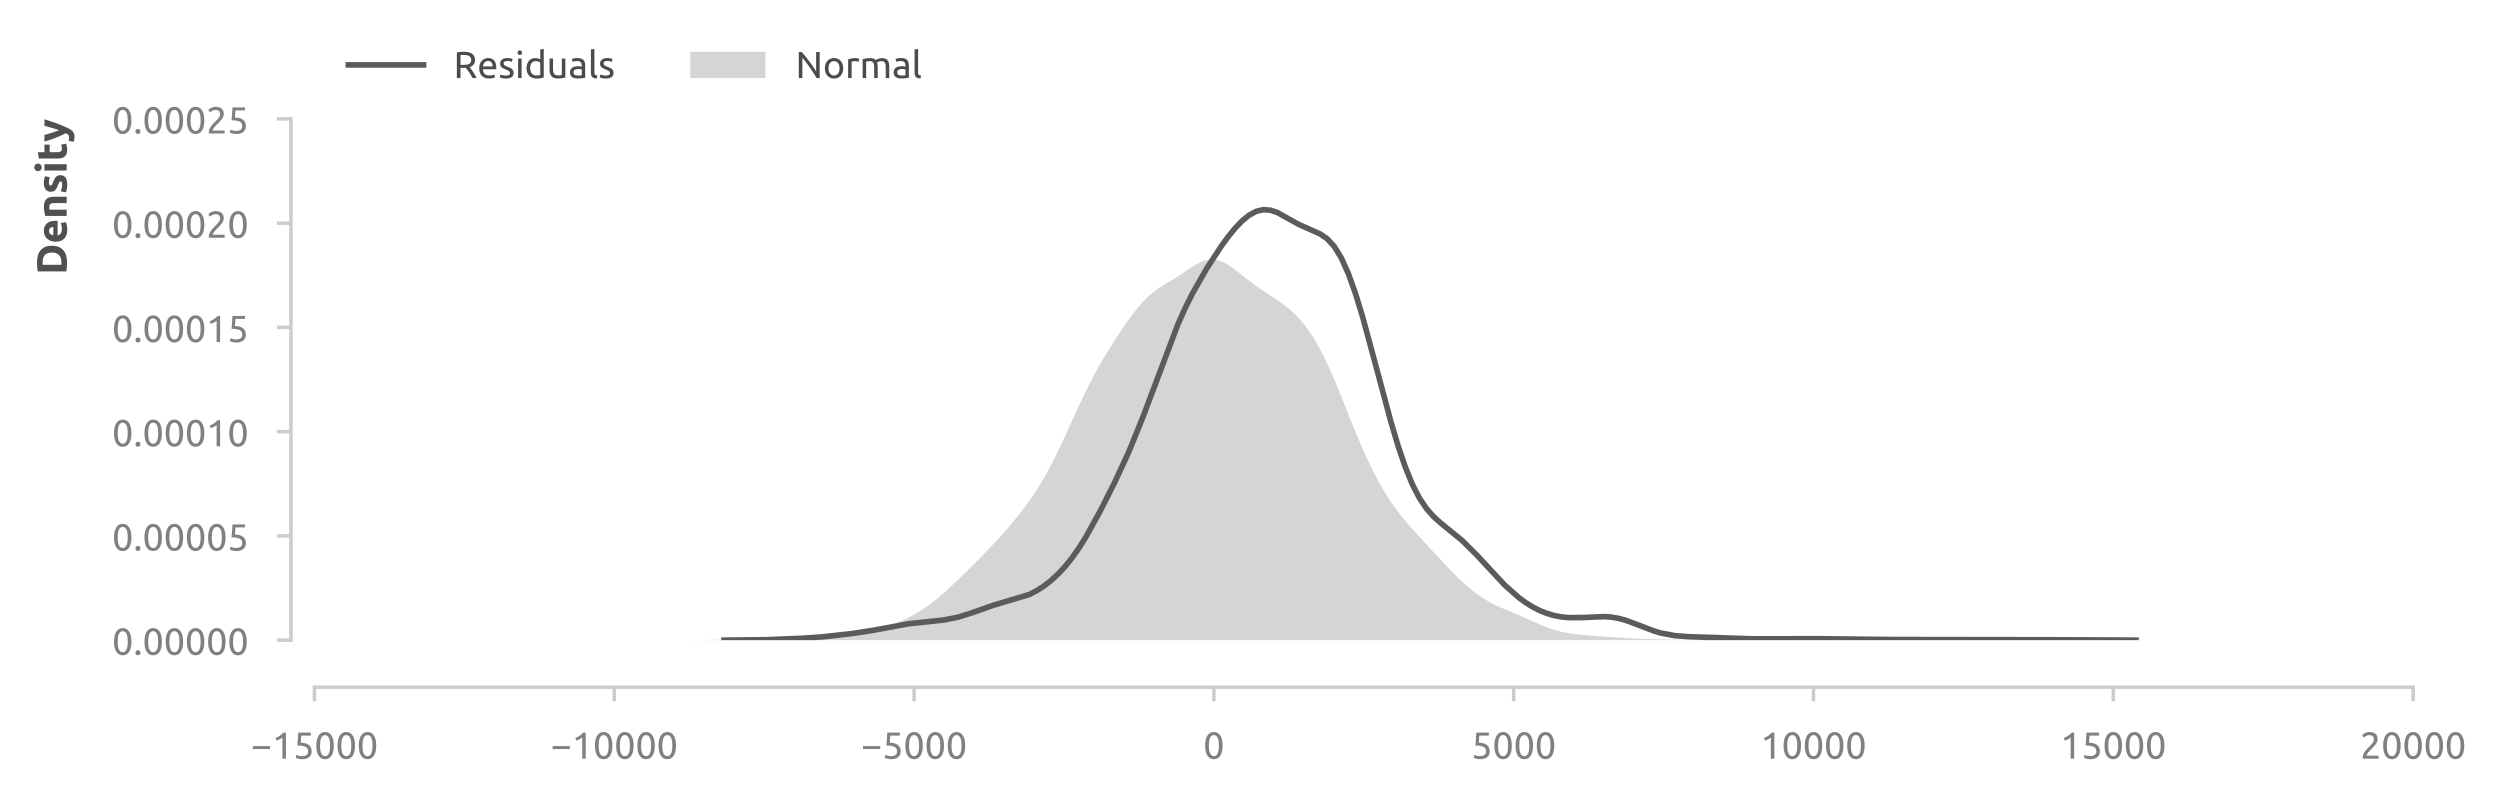
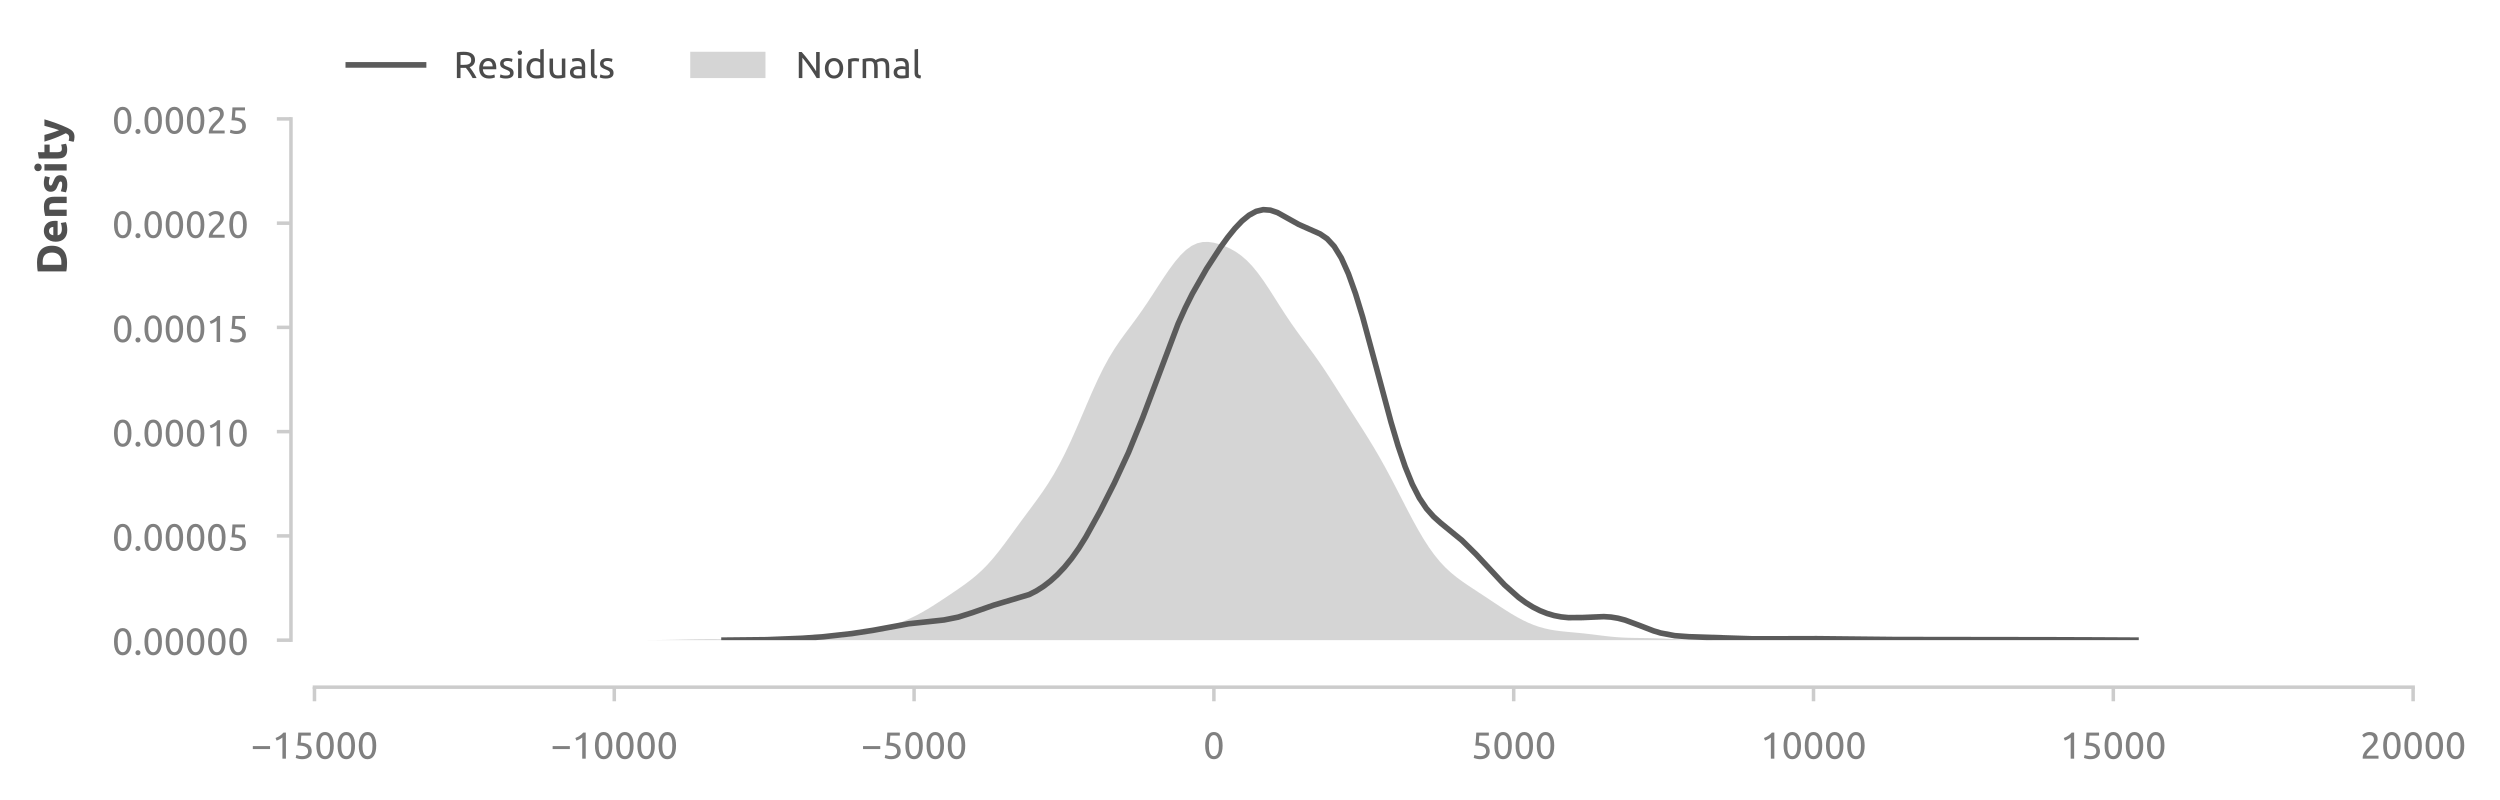
<svg xmlns="http://www.w3.org/2000/svg" xmlns:xlink="http://www.w3.org/1999/xlink" width="531.772pt" height="170.055pt" viewBox="0 0 531.772 170.055" version="1.1">
  <defs>
    <style type="text/css">*{stroke-linejoin: round; stroke-linecap: butt}</style>
  </defs>
  <g id="figure_1">
    <g id="patch_1">
      <path d="M 0 170.055  L 531.772 170.055  L 531.772 0  L 0 0  L 0 170.055  z " style="fill: none" />
    </g>
    <g id="axes_1">
      <g id="patch_2">
        <path d="M 66.891 136.167  L 513.291 136.167  L 513.291 25.288  L 66.891 25.288  L 66.891 136.167  z " style="fill: none" />
      </g>
      <g id="matplotlib.axis_1">
        <g id="xtick_1">
          <g id="line2d_1">
            <defs>
-               <path id="m353b6d937d" d="M 0 0  L 0 3  " style="stroke: #cccccc; stroke-width: 0.75" />
-             </defs>
-             <g>
-               <use xlink:href="#m353b6d937d" x="66.891" y="146.167" style="fill: #cccccc; stroke: #cccccc; stroke-width: 0.75" />
+               <path id="m9b1cfe8881" d="M 0 0  L 0 3  " style="stroke: #cccccc; stroke-width: 0.75" />
+             </defs>
+             <g>
+               <use xlink:href="#m9b1cfe8881" x="66.891" y="146.167" style="fill: #cccccc; stroke: #cccccc; stroke-width: 0.75" />
            </g>
          </g>
          <g id="text_1">
            <g style="fill: #808080" transform="translate(53.35344 161.375) scale(0.08 -0.08)">
              <defs>
                <path id="Ubuntu-2212" d="M 339 2138  L 3270 2138  L 3270 1632  L 339 1632  L 339 2138  z " transform="scale(0.015625)" />
                <path id="Ubuntu-31" d="M 595 3520  Q 960 3661 1305 3881  Q 1651 4102 1939 4435  L 2362 4435  L 2362 0  L 1766 0  L 1766 3610  Q 1690 3539 1578 3462  Q 1466 3386 1334 3315  Q 1203 3245 1059 3181  Q 915 3117 781 3072  L 595 3520  z " transform="scale(0.015625)" />
                <path id="Ubuntu-35" d="M 1274 2726  Q 2240 2688 2691 2304  Q 3142 1920 3142 1261  Q 3142 966 3043 716  Q 2944 467 2742 288  Q 2541 109 2233 6  Q 1926 -96 1504 -96  Q 1338 -96 1165 -70  Q 992 -45 845 -6  Q 698 32 582 70  Q 467 109 416 134  L 531 653  Q 640 602 886 518  Q 1133 435 1491 435  Q 1779 435 1974 499  Q 2170 563 2291 672  Q 2413 781 2467 925  Q 2522 1069 2522 1229  Q 2522 1472 2438 1661  Q 2355 1850 2144 1978  Q 1933 2106 1581 2173  Q 1229 2240 691 2240  Q 730 2554 752 2829  Q 774 3104 793 3366  Q 813 3629 825 3888  Q 838 4147 851 4435  L 2989 4435  L 2989 3930  L 1370 3930  Q 1363 3834 1350 3670  Q 1338 3507 1325 3331  Q 1312 3155 1299 2988  Q 1286 2822 1274 2726  z " transform="scale(0.015625)" />
                <path id="Ubuntu-30" d="M 320 2221  Q 320 3334 713 3936  Q 1107 4538 1805 4538  Q 2502 4538 2896 3936  Q 3290 3334 3290 2221  Q 3290 1107 2896 505  Q 2502 -96 1805 -96  Q 1107 -96 713 505  Q 320 1107 320 2221  z M 2662 2221  Q 2662 2586 2620 2912  Q 2579 3238 2480 3481  Q 2381 3725 2214 3869  Q 2048 4013 1805 4013  Q 1562 4013 1395 3869  Q 1229 3725 1129 3481  Q 1030 3238 988 2912  Q 947 2586 947 2221  Q 947 1856 988 1529  Q 1030 1203 1129 960  Q 1229 717 1395 573  Q 1562 429 1805 429  Q 2048 429 2214 573  Q 2381 717 2480 960  Q 2579 1203 2620 1529  Q 2662 1856 2662 2221  z " transform="scale(0.015625)" />
              </defs>
              <use xlink:href="#Ubuntu-2212" />
              <use xlink:href="#Ubuntu-31" x="56.4" />
              <use xlink:href="#Ubuntu-35" x="112.8" />
              <use xlink:href="#Ubuntu-30" x="169.2" />
              <use xlink:href="#Ubuntu-30" x="225.6" />
              <use xlink:href="#Ubuntu-30" x="282" />
            </g>
          </g>
        </g>
        <g id="xtick_2">
          <g id="line2d_2">
            <g>
-               <use xlink:href="#m353b6d937d" x="130.662" y="146.167" style="fill: #cccccc; stroke: #cccccc; stroke-width: 0.75" />
+               <use xlink:href="#m9b1cfe8881" x="130.662" y="146.167" style="fill: #cccccc; stroke: #cccccc; stroke-width: 0.75" />
            </g>
          </g>
          <g id="text_2">
            <g style="fill: #808080" transform="translate(117.1249 161.375) scale(0.08 -0.08)">
              <use xlink:href="#Ubuntu-2212" />
              <use xlink:href="#Ubuntu-31" x="56.4" />
              <use xlink:href="#Ubuntu-30" x="112.8" />
              <use xlink:href="#Ubuntu-30" x="169.2" />
              <use xlink:href="#Ubuntu-30" x="225.6" />
              <use xlink:href="#Ubuntu-30" x="282" />
            </g>
          </g>
        </g>
        <g id="xtick_3">
          <g id="line2d_3">
            <g>
-               <use xlink:href="#m353b6d937d" x="194.434" y="146.167" style="fill: #cccccc; stroke: #cccccc; stroke-width: 0.75" />
+               <use xlink:href="#m9b1cfe8881" x="194.434" y="146.167" style="fill: #cccccc; stroke: #cccccc; stroke-width: 0.75" />
            </g>
          </g>
          <g id="text_3">
            <g style="fill: #808080" transform="translate(183.1525 161.375) scale(0.08 -0.08)">
              <use xlink:href="#Ubuntu-2212" />
              <use xlink:href="#Ubuntu-35" x="56.4" />
              <use xlink:href="#Ubuntu-30" x="112.8" />
              <use xlink:href="#Ubuntu-30" x="169.2" />
              <use xlink:href="#Ubuntu-30" x="225.6" />
            </g>
          </g>
        </g>
        <g id="xtick_4">
          <g id="line2d_4">
            <g>
-               <use xlink:href="#m353b6d937d" x="258.205" y="146.167" style="fill: #cccccc; stroke: #cccccc; stroke-width: 0.75" />
+               <use xlink:href="#m9b1cfe8881" x="258.205" y="146.167" style="fill: #cccccc; stroke: #cccccc; stroke-width: 0.75" />
            </g>
          </g>
          <g id="text_4">
            <g style="fill: #808080" transform="translate(255.949 161.375) scale(0.08 -0.08)">
              <use xlink:href="#Ubuntu-30" />
            </g>
          </g>
        </g>
        <g id="xtick_5">
          <g id="line2d_5">
            <g>
-               <use xlink:href="#m353b6d937d" x="321.977" y="146.167" style="fill: #cccccc; stroke: #cccccc; stroke-width: 0.75" />
+               <use xlink:href="#m9b1cfe8881" x="321.977" y="146.167" style="fill: #cccccc; stroke: #cccccc; stroke-width: 0.75" />
            </g>
          </g>
          <g id="text_5">
            <g style="fill: #808080" transform="translate(312.9517 161.375) scale(0.08 -0.08)">
              <use xlink:href="#Ubuntu-35" />
              <use xlink:href="#Ubuntu-30" x="56.4" />
              <use xlink:href="#Ubuntu-30" x="112.8" />
              <use xlink:href="#Ubuntu-30" x="169.2" />
            </g>
          </g>
        </g>
        <g id="xtick_6">
          <g id="line2d_6">
            <g>
-               <use xlink:href="#m353b6d937d" x="385.748" y="146.167" style="fill: #cccccc; stroke: #cccccc; stroke-width: 0.75" />
+               <use xlink:href="#m9b1cfe8881" x="385.748" y="146.167" style="fill: #cccccc; stroke: #cccccc; stroke-width: 0.75" />
            </g>
          </g>
          <g id="text_6">
            <g style="fill: #808080" transform="translate(374.4668 161.375) scale(0.08 -0.08)">
              <use xlink:href="#Ubuntu-31" />
              <use xlink:href="#Ubuntu-30" x="56.4" />
              <use xlink:href="#Ubuntu-30" x="112.8" />
              <use xlink:href="#Ubuntu-30" x="169.2" />
              <use xlink:href="#Ubuntu-30" x="225.6" />
            </g>
          </g>
        </g>
        <g id="xtick_7">
          <g id="line2d_7">
            <g>
-               <use xlink:href="#m353b6d937d" x="449.52" y="146.167" style="fill: #cccccc; stroke: #cccccc; stroke-width: 0.75" />
+               <use xlink:href="#m9b1cfe8881" x="449.52" y="146.167" style="fill: #cccccc; stroke: #cccccc; stroke-width: 0.75" />
            </g>
          </g>
          <g id="text_7">
            <g style="fill: #808080" transform="translate(438.2383 161.375) scale(0.08 -0.08)">
              <use xlink:href="#Ubuntu-31" />
              <use xlink:href="#Ubuntu-35" x="56.4" />
              <use xlink:href="#Ubuntu-30" x="112.8" />
              <use xlink:href="#Ubuntu-30" x="169.2" />
              <use xlink:href="#Ubuntu-30" x="225.6" />
            </g>
          </g>
        </g>
        <g id="xtick_8">
          <g id="line2d_8">
            <g>
-               <use xlink:href="#m353b6d937d" x="513.291" y="146.167" style="fill: #cccccc; stroke: #cccccc; stroke-width: 0.75" />
+               <use xlink:href="#m9b1cfe8881" x="513.291" y="146.167" style="fill: #cccccc; stroke: #cccccc; stroke-width: 0.75" />
            </g>
          </g>
          <g id="text_8">
            <g style="fill: #808080" transform="translate(502.0097 161.375) scale(0.08 -0.08)">
              <defs>
                <path id="Ubuntu-32" d="M 2989 3302  Q 2989 3072 2896 2857  Q 2803 2643 2649 2435  Q 2496 2227 2304 2025  Q 2112 1824 1920 1632  Q 1811 1523 1667 1376  Q 1523 1229 1395 1069  Q 1267 909 1180 761  Q 1094 614 1094 506  L 3136 506  L 3136 0  L 448 0  Q 442 38 442 76  Q 442 115 442 147  Q 442 448 541 707  Q 640 966 800 1196  Q 960 1427 1158 1632  Q 1357 1837 1549 2029  Q 1709 2182 1853 2332  Q 1997 2483 2109 2633  Q 2221 2784 2288 2944  Q 2355 3104 2355 3283  Q 2355 3475 2294 3609  Q 2234 3744 2131 3833  Q 2029 3923 1891 3964  Q 1754 4006 1600 4006  Q 1414 4006 1260 3955  Q 1107 3904 985 3837  Q 864 3770 781 3696  Q 698 3622 653 3584  L 358 4006  Q 416 4070 531 4163  Q 646 4256 806 4339  Q 966 4422 1164 4480  Q 1363 4538 1594 4538  Q 2291 4538 2640 4214  Q 2989 3891 2989 3302  z " transform="scale(0.015625)" />
              </defs>
              <use xlink:href="#Ubuntu-32" />
              <use xlink:href="#Ubuntu-30" x="56.4" />
              <use xlink:href="#Ubuntu-30" x="112.8" />
              <use xlink:href="#Ubuntu-30" x="169.2" />
              <use xlink:href="#Ubuntu-30" x="225.6" />
            </g>
          </g>
        </g>
      </g>
      <g id="matplotlib.axis_2">
        <g id="ytick_1">
          <g id="line2d_9">
            <defs>
-               <path id="m315c079281" d="M 0 0  L -3 0  " style="stroke: #cccccc; stroke-width: 0.75" />
-             </defs>
-             <g>
-               <use xlink:href="#m315c079281" x="61.891" y="136.167" style="fill: #cccccc; stroke: #cccccc; stroke-width: 0.75" />
+               <path id="mc04e891c4f" d="M 0 0  L -3 0  " style="stroke: #cccccc; stroke-width: 0.75" />
+             </defs>
+             <g>
+               <use xlink:href="#mc04e891c4f" x="61.891" y="136.167" style="fill: #cccccc; stroke: #cccccc; stroke-width: 0.75" />
            </g>
          </g>
          <g id="text_9">
            <g style="fill: #808080" transform="translate(23.84844 139.2713) scale(0.08 -0.08)">
              <defs>
                <path id="Ubuntu-2e" d="M 1216 346  Q 1216 173 1101 45  Q 986 -83 787 -83  Q 589 -83 473 45  Q 358 173 358 346  Q 358 518 473 646  Q 589 774 787 774  Q 986 774 1101 646  Q 1216 518 1216 346  z " transform="scale(0.015625)" />
              </defs>
              <use xlink:href="#Ubuntu-30" />
              <use xlink:href="#Ubuntu-2e" x="56.4" />
              <use xlink:href="#Ubuntu-30" x="81" />
              <use xlink:href="#Ubuntu-30" x="137.4" />
              <use xlink:href="#Ubuntu-30" x="193.8" />
              <use xlink:href="#Ubuntu-30" x="250.2" />
              <use xlink:href="#Ubuntu-30" x="306.6" />
            </g>
          </g>
        </g>
        <g id="ytick_2">
          <g id="line2d_10">
            <g>
-               <use xlink:href="#m315c079281" x="61.891" y="113.992" style="fill: #cccccc; stroke: #cccccc; stroke-width: 0.75" />
+               <use xlink:href="#mc04e891c4f" x="61.891" y="113.992" style="fill: #cccccc; stroke: #cccccc; stroke-width: 0.75" />
            </g>
          </g>
          <g id="text_10">
            <g style="fill: #808080" transform="translate(23.84844 117.0952) scale(0.08 -0.08)">
              <use xlink:href="#Ubuntu-30" />
              <use xlink:href="#Ubuntu-2e" x="56.4" />
              <use xlink:href="#Ubuntu-30" x="81" />
              <use xlink:href="#Ubuntu-30" x="137.4" />
              <use xlink:href="#Ubuntu-30" x="193.8" />
              <use xlink:href="#Ubuntu-30" x="250.2" />
              <use xlink:href="#Ubuntu-35" x="306.6" />
            </g>
          </g>
        </g>
        <g id="ytick_3">
          <g id="line2d_11">
            <g>
-               <use xlink:href="#m315c079281" x="61.891" y="91.816" style="fill: #cccccc; stroke: #cccccc; stroke-width: 0.75" />
+               <use xlink:href="#mc04e891c4f" x="61.891" y="91.816" style="fill: #cccccc; stroke: #cccccc; stroke-width: 0.75" />
            </g>
          </g>
          <g id="text_11">
            <g style="fill: #808080" transform="translate(23.84844 94.91925) scale(0.08 -0.08)">
              <use xlink:href="#Ubuntu-30" />
              <use xlink:href="#Ubuntu-2e" x="56.4" />
              <use xlink:href="#Ubuntu-30" x="81" />
              <use xlink:href="#Ubuntu-30" x="137.4" />
              <use xlink:href="#Ubuntu-30" x="193.8" />
              <use xlink:href="#Ubuntu-31" x="250.2" />
              <use xlink:href="#Ubuntu-30" x="306.6" />
            </g>
          </g>
        </g>
        <g id="ytick_4">
          <g id="line2d_12">
            <g>
-               <use xlink:href="#m315c079281" x="61.891" y="69.639" style="fill: #cccccc; stroke: #cccccc; stroke-width: 0.75" />
+               <use xlink:href="#mc04e891c4f" x="61.891" y="69.639" style="fill: #cccccc; stroke: #cccccc; stroke-width: 0.75" />
            </g>
          </g>
          <g id="text_12">
            <g style="fill: #808080" transform="translate(23.84844 72.74325) scale(0.08 -0.08)">
              <use xlink:href="#Ubuntu-30" />
              <use xlink:href="#Ubuntu-2e" x="56.4" />
              <use xlink:href="#Ubuntu-30" x="81" />
              <use xlink:href="#Ubuntu-30" x="137.4" />
              <use xlink:href="#Ubuntu-30" x="193.8" />
              <use xlink:href="#Ubuntu-31" x="250.2" />
              <use xlink:href="#Ubuntu-35" x="306.6" />
            </g>
          </g>
        </g>
        <g id="ytick_5">
          <g id="line2d_13">
            <g>
-               <use xlink:href="#m315c079281" x="61.891" y="47.464" style="fill: #cccccc; stroke: #cccccc; stroke-width: 0.75" />
+               <use xlink:href="#mc04e891c4f" x="61.891" y="47.464" style="fill: #cccccc; stroke: #cccccc; stroke-width: 0.75" />
            </g>
          </g>
          <g id="text_13">
            <g style="fill: #808080" transform="translate(23.84844 50.56725) scale(0.08 -0.08)">
              <use xlink:href="#Ubuntu-30" />
              <use xlink:href="#Ubuntu-2e" x="56.4" />
              <use xlink:href="#Ubuntu-30" x="81" />
              <use xlink:href="#Ubuntu-30" x="137.4" />
              <use xlink:href="#Ubuntu-30" x="193.8" />
              <use xlink:href="#Ubuntu-32" x="250.2" />
              <use xlink:href="#Ubuntu-30" x="306.6" />
            </g>
          </g>
        </g>
        <g id="ytick_6">
          <g id="line2d_14">
            <g>
-               <use xlink:href="#m315c079281" x="61.891" y="25.288" style="fill: #cccccc; stroke: #cccccc; stroke-width: 0.75" />
+               <use xlink:href="#mc04e891c4f" x="61.891" y="25.288" style="fill: #cccccc; stroke: #cccccc; stroke-width: 0.75" />
            </g>
          </g>
          <g id="text_14">
            <g style="fill: #808080" transform="translate(23.84844 28.39125) scale(0.08 -0.08)">
              <use xlink:href="#Ubuntu-30" />
              <use xlink:href="#Ubuntu-2e" x="56.4" />
              <use xlink:href="#Ubuntu-30" x="81" />
              <use xlink:href="#Ubuntu-30" x="137.4" />
              <use xlink:href="#Ubuntu-30" x="193.8" />
              <use xlink:href="#Ubuntu-32" x="250.2" />
              <use xlink:href="#Ubuntu-35" x="306.6" />
            </g>
          </g>
        </g>
        <g id="text_15">
          <g style="fill: #505050" transform="translate(14.18344 58.45531) rotate(-90) scale(0.09 -0.09)">
            <defs>
              <path id="Ubuntu-Bold-44" d="M 1510 813  Q 1581 806 1673 803  Q 1766 800 1894 800  Q 2643 800 3004 1177  Q 3366 1555 3366 2221  Q 3366 2918 3020 3276  Q 2675 3635 1926 3635  Q 1824 3635 1715 3632  Q 1606 3629 1510 3616  L 1510 813  z M 4397 2221  Q 4397 1645 4217 1216  Q 4038 787 3708 505  Q 3379 224 2905 83  Q 2432 -58 1843 -58  Q 1574 -58 1216 -35  Q 858 -13 512 58  L 512 4378  Q 858 4442 1232 4464  Q 1606 4486 1875 4486  Q 2445 4486 2909 4358  Q 3373 4230 3705 3955  Q 4038 3680 4217 3251  Q 4397 2822 4397 2221  z " transform="scale(0.015625)" />
              <path id="Ubuntu-Bold-65" d="M 288 1658  Q 288 2106 425 2442  Q 563 2778 787 3002  Q 1011 3226 1302 3341  Q 1594 3456 1901 3456  Q 2618 3456 3034 3017  Q 3450 2579 3450 1728  Q 3450 1645 3443 1545  Q 3437 1446 3430 1370  L 1267 1370  Q 1299 1075 1542 902  Q 1786 730 2195 730  Q 2458 730 2710 778  Q 2963 826 3123 896  L 3251 122  Q 3174 83 3046 44  Q 2918 6 2761 -22  Q 2605 -51 2425 -70  Q 2246 -90 2067 -90  Q 1613 -90 1277 44  Q 941 179 720 412  Q 499 646 393 966  Q 288 1286 288 1658  z M 2528 2022  Q 2522 2144 2486 2259  Q 2451 2374 2377 2464  Q 2304 2554 2192 2611  Q 2080 2669 1914 2669  Q 1754 2669 1638 2614  Q 1523 2560 1446 2470  Q 1370 2381 1328 2262  Q 1286 2144 1267 2022  L 2528 2022  z " transform="scale(0.015625)" />
              <path id="Ubuntu-Bold-6e" d="M 448 3251  Q 691 3322 1075 3382  Q 1459 3443 1882 3443  Q 2310 3443 2595 3331  Q 2880 3219 3046 3014  Q 3213 2810 3283 2528  Q 3354 2246 3354 1901  L 3354 0  L 2400 0  L 2400 1786  Q 2400 2246 2278 2438  Q 2157 2630 1824 2630  Q 1722 2630 1606 2620  Q 1491 2611 1402 2598  L 1402 0  L 448 0  L 448 3251  z " transform="scale(0.015625)" />
              <path id="Ubuntu-Bold-73" d="M 1414 685  Q 1677 685 1785 736  Q 1894 787 1894 934  Q 1894 1050 1753 1136  Q 1613 1222 1325 1331  Q 1101 1414 918 1504  Q 736 1594 608 1718  Q 480 1843 409 2016  Q 339 2189 339 2432  Q 339 2906 691 3181  Q 1043 3456 1658 3456  Q 1965 3456 2246 3401  Q 2528 3347 2694 3283  L 2528 2541  Q 2362 2598 2166 2643  Q 1971 2688 1728 2688  Q 1280 2688 1280 2438  Q 1280 2381 1299 2336  Q 1318 2291 1376 2249  Q 1434 2208 1533 2160  Q 1632 2112 1786 2054  Q 2099 1939 2304 1827  Q 2509 1715 2627 1584  Q 2746 1453 2794 1293  Q 2842 1133 2842 922  Q 2842 422 2467 166  Q 2093 -90 1408 -90  Q 960 -90 662 -13  Q 365 64 250 115  L 410 890  Q 653 794 909 739  Q 1165 685 1414 685  z " transform="scale(0.015625)" />
              <path id="Ubuntu-Bold-69" d="M 1402 0  L 448 0  L 448 3366  L 1402 3366  L 1402 0  z M 1491 4339  Q 1491 4077 1321 3926  Q 1152 3776 922 3776  Q 691 3776 521 3926  Q 352 4077 352 4339  Q 352 4602 521 4752  Q 691 4902 922 4902  Q 1152 4902 1321 4752  Q 1491 4602 1491 4339  z " transform="scale(0.015625)" />
              <path id="Ubuntu-Bold-74" d="M 416 4205  L 1370 4358  L 1370 3366  L 2515 3366  L 2515 2573  L 1370 2573  L 1370 1389  Q 1370 1088 1475 909  Q 1581 730 1901 730  Q 2054 730 2217 758  Q 2381 787 2515 838  L 2650 96  Q 2477 26 2265 -25  Q 2054 -77 1747 -77  Q 1357 -77 1101 28  Q 845 134 691 323  Q 538 512 477 781  Q 416 1050 416 1376  L 416 4205  z " transform="scale(0.015625)" />
              <path id="Ubuntu-Bold-79" d="M 3437 3366  Q 3149 2394 2835 1542  Q 2522 691 2150 -109  Q 2016 -397 1881 -598  Q 1747 -800 1587 -931  Q 1427 -1062 1225 -1123  Q 1024 -1184 755 -1184  Q 531 -1184 342 -1142  Q 154 -1101 32 -1050  L 198 -288  Q 346 -339 461 -358  Q 576 -378 704 -378  Q 960 -378 1097 -240  Q 1235 -102 1331 141  Q 1005 781 678 1577  Q 352 2374 64 3366  L 1075 3366  Q 1139 3117 1225 2825  Q 1312 2534 1408 2236  Q 1504 1939 1603 1657  Q 1702 1376 1792 1146  Q 1875 1376 1964 1657  Q 2054 1939 2140 2236  Q 2227 2534 2307 2825  Q 2387 3117 2451 3366  L 3437 3366  z " transform="scale(0.015625)" />
            </defs>
            <use xlink:href="#Ubuntu-Bold-44" />
            <use xlink:href="#Ubuntu-Bold-65" x="73.7" />
            <use xlink:href="#Ubuntu-Bold-6e" x="132.1" />
            <use xlink:href="#Ubuntu-Bold-73" x="191" />
            <use xlink:href="#Ubuntu-Bold-69" x="239.5" />
            <use xlink:href="#Ubuntu-Bold-74" x="268.4" />
            <use xlink:href="#Ubuntu-Bold-79" x="313.8" />
          </g>
        </g>
      </g>
      <g id="PolyCollection_1">
        <defs>
-           <path id="m7f033f249e" d="M 142.405 -33.889  L 142.405 -33.888  L 143.547 -33.888  L 144.688 -33.888  L 145.83 -33.888  L 146.972 -33.888  L 148.113 -33.888  L 149.255 -33.888  L 150.397 -33.888  L 151.539 -33.888  L 152.68 -33.888  L 153.822 -33.888  L 154.964 -33.888  L 156.105 -33.888  L 157.247 -33.888  L 158.389 -33.888  L 159.53 -33.888  L 160.672 -33.888  L 161.814 -33.888  L 162.955 -33.888  L 164.097 -33.888  L 165.239 -33.888  L 166.381 -33.888  L 167.522 -33.888  L 168.664 -33.888  L 169.806 -33.888  L 170.947 -33.888  L 172.089 -33.888  L 173.231 -33.888  L 174.372 -33.888  L 175.514 -33.888  L 176.656 -33.888  L 177.798 -33.888  L 178.939 -33.888  L 180.081 -33.888  L 181.223 -33.888  L 182.364 -33.888  L 183.506 -33.888  L 184.648 -33.888  L 185.789 -33.888  L 186.931 -33.888  L 188.073 -33.888  L 189.215 -33.888  L 190.356 -33.888  L 191.498 -33.888  L 192.64 -33.888  L 193.781 -33.888  L 194.923 -33.888  L 196.065 -33.888  L 197.206 -33.888  L 198.348 -33.888  L 199.49 -33.888  L 200.632 -33.888  L 201.773 -33.888  L 202.915 -33.888  L 204.057 -33.888  L 205.198 -33.888  L 206.34 -33.888  L 207.482 -33.888  L 208.623 -33.888  L 209.765 -33.888  L 210.907 -33.888  L 212.049 -33.888  L 213.19 -33.888  L 214.332 -33.888  L 215.474 -33.888  L 216.615 -33.888  L 217.757 -33.888  L 218.899 -33.888  L 220.04 -33.888  L 221.182 -33.888  L 222.324 -33.888  L 223.466 -33.888  L 224.607 -33.888  L 225.749 -33.888  L 226.891 -33.888  L 228.032 -33.888  L 229.174 -33.888  L 230.316 -33.888  L 231.457 -33.888  L 232.599 -33.888  L 233.741 -33.888  L 234.883 -33.888  L 236.024 -33.888  L 237.166 -33.888  L 238.308 -33.888  L 239.449 -33.888  L 240.591 -33.888  L 241.733 -33.888  L 242.874 -33.888  L 244.016 -33.888  L 245.158 -33.888  L 246.299 -33.888  L 247.441 -33.888  L 248.583 -33.888  L 249.725 -33.888  L 250.866 -33.888  L 252.008 -33.888  L 253.15 -33.888  L 254.291 -33.888  L 255.433 -33.888  L 256.575 -33.888  L 257.716 -33.888  L 258.858 -33.888  L 260 -33.888  L 261.142 -33.888  L 262.283 -33.888  L 263.425 -33.888  L 264.567 -33.888  L 265.708 -33.888  L 266.85 -33.888  L 267.992 -33.888  L 269.133 -33.888  L 270.275 -33.888  L 271.417 -33.888  L 272.559 -33.888  L 273.7 -33.888  L 274.842 -33.888  L 275.984 -33.888  L 277.125 -33.888  L 278.267 -33.888  L 279.409 -33.888  L 280.55 -33.888  L 281.692 -33.888  L 282.834 -33.888  L 283.976 -33.888  L 285.117 -33.888  L 286.259 -33.888  L 287.401 -33.888  L 288.542 -33.888  L 289.684 -33.888  L 290.826 -33.888  L 291.967 -33.888  L 293.109 -33.888  L 294.251 -33.888  L 295.393 -33.888  L 296.534 -33.888  L 297.676 -33.888  L 298.818 -33.888  L 299.959 -33.888  L 301.101 -33.888  L 302.243 -33.888  L 303.384 -33.888  L 304.526 -33.888  L 305.668 -33.888  L 306.81 -33.888  L 307.951 -33.888  L 309.093 -33.888  L 310.235 -33.888  L 311.376 -33.888  L 312.518 -33.888  L 313.66 -33.888  L 314.801 -33.888  L 315.943 -33.888  L 317.085 -33.888  L 318.226 -33.888  L 319.368 -33.888  L 320.51 -33.888  L 321.652 -33.888  L 322.793 -33.888  L 323.935 -33.888  L 325.077 -33.888  L 326.218 -33.888  L 327.36 -33.888  L 328.502 -33.888  L 329.643 -33.888  L 330.785 -33.888  L 331.927 -33.888  L 333.069 -33.888  L 334.21 -33.888  L 335.352 -33.888  L 336.494 -33.888  L 337.635 -33.888  L 338.777 -33.888  L 339.919 -33.888  L 341.06 -33.888  L 342.202 -33.888  L 343.344 -33.888  L 344.486 -33.888  L 345.627 -33.888  L 346.769 -33.888  L 347.911 -33.888  L 349.052 -33.888  L 350.194 -33.888  L 351.336 -33.888  L 352.477 -33.888  L 353.619 -33.888  L 354.761 -33.888  L 355.903 -33.888  L 357.044 -33.888  L 358.186 -33.888  L 359.328 -33.888  L 360.469 -33.888  L 361.611 -33.888  L 362.753 -33.888  L 363.894 -33.888  L 365.036 -33.888  L 366.178 -33.888  L 367.32 -33.888  L 368.461 -33.888  L 369.603 -33.888  L 369.603 -33.889  L 369.603 -33.889  L 368.461 -33.89  L 367.32 -33.892  L 366.178 -33.894  L 365.036 -33.899  L 363.894 -33.906  L 362.753 -33.915  L 361.611 -33.926  L 360.469 -33.94  L 359.328 -33.956  L 358.186 -33.973  L 357.044 -33.99  L 355.903 -34.006  L 354.761 -34.022  L 353.619 -34.04  L 352.477 -34.06  L 351.336 -34.086  L 350.194 -34.119  L 349.052 -34.161  L 347.911 -34.213  L 346.769 -34.275  L 345.627 -34.343  L 344.486 -34.417  L 343.344 -34.493  L 342.202 -34.571  L 341.06 -34.65  L 339.919 -34.73  L 338.777 -34.814  L 337.635 -34.906  L 336.494 -35.01  L 335.352 -35.134  L 334.21 -35.287  L 333.069 -35.48  L 331.927 -35.724  L 330.785 -36.028  L 329.643 -36.395  L 328.502 -36.824  L 327.36 -37.302  L 326.218 -37.812  L 325.077 -38.335  L 323.935 -38.85  L 322.793 -39.347  L 321.652 -39.823  L 320.51 -40.289  L 319.368 -40.766  L 318.226 -41.278  L 317.085 -41.851  L 315.943 -42.506  L 314.801 -43.251  L 313.66 -44.09  L 312.518 -45.015  L 311.376 -46.017  L 310.235 -47.083  L 309.093 -48.205  L 307.951 -49.373  L 306.81 -50.577  L 305.668 -51.806  L 304.526 -53.048  L 303.384 -54.294  L 302.243 -55.54  L 301.101 -56.791  L 299.959 -58.065  L 298.818 -59.391  L 297.676 -60.801  L 296.534 -62.33  L 295.393 -64.005  L 294.251 -65.845  L 293.109 -67.862  L 291.967 -70.058  L 290.826 -72.431  L 289.684 -74.97  L 288.542 -77.655  L 287.401 -80.451  L 286.259 -83.307  L 285.117 -86.16  L 283.976 -88.937  L 282.834 -91.573  L 281.692 -94.011  L 280.55 -96.217  L 279.409 -98.177  L 278.267 -99.896  L 277.125 -101.391  L 275.984 -102.686  L 274.842 -103.807  L 273.7 -104.782  L 272.559 -105.642  L 271.417 -106.423  L 270.275 -107.163  L 269.133 -107.897  L 267.992 -108.658  L 266.85 -109.467  L 265.708 -110.328  L 264.567 -111.23  L 263.425 -112.14  L 262.283 -113.012  L 261.142 -113.783  L 260 -114.389  L 258.858 -114.771  L 257.716 -114.889  L 256.575 -114.732  L 255.433 -114.324  L 254.291 -113.72  L 253.15 -112.995  L 252.008 -112.224  L 250.866 -111.467  L 249.725 -110.751  L 248.583 -110.069  L 247.441 -109.384  L 246.299 -108.642  L 245.158 -107.789  L 244.016 -106.782  L 242.874 -105.605  L 241.733 -104.261  L 240.591 -102.775  L 239.449 -101.179  L 238.308 -99.502  L 237.166 -97.764  L 236.024 -95.966  L 234.883 -94.096  L 233.741 -92.132  L 232.599 -90.053  L 231.457 -87.844  L 230.316 -85.508  L 229.174 -83.068  L 228.032 -80.561  L 226.891 -78.041  L 225.749 -75.564  L 224.607 -73.181  L 223.466 -70.932  L 222.324 -68.838  L 221.182 -66.905  L 220.04 -65.121  L 218.899 -63.465  L 217.757 -61.913  L 216.615 -60.444  L 215.474 -59.04  L 214.332 -57.691  L 213.19 -56.388  L 212.049 -55.127  L 210.907 -53.901  L 209.765 -52.705  L 208.623 -51.533  L 207.482 -50.379  L 206.34 -49.24  L 205.198 -48.113  L 204.057 -47.002  L 202.915 -45.91  L 201.773 -44.846  L 200.632 -43.82  L 199.49 -42.845  L 198.348 -41.931  L 197.206 -41.086  L 196.065 -40.313  L 194.923 -39.61  L 193.781 -38.972  L 192.64 -38.39  L 191.498 -37.857  L 190.356 -37.368  L 189.215 -36.919  L 188.073 -36.509  L 186.931 -36.136  L 185.789 -35.801  L 184.648 -35.504  L 183.506 -35.244  L 182.364 -35.018  L 181.223 -34.826  L 180.081 -34.664  L 178.939 -34.531  L 177.798 -34.424  L 176.656 -34.34  L 175.514 -34.277  L 174.372 -34.233  L 173.231 -34.203  L 172.089 -34.185  L 170.947 -34.176  L 169.806 -34.172  L 168.664 -34.17  L 167.522 -34.168  L 166.381 -34.165  L 165.239 -34.161  L 164.097 -34.154  L 162.955 -34.146  L 161.814 -34.135  L 160.672 -34.122  L 159.53 -34.106  L 158.389 -34.088  L 157.247 -34.066  L 156.105 -34.043  L 154.964 -34.018  L 153.822 -33.994  L 152.68 -33.97  L 151.539 -33.95  L 150.397 -33.932  L 149.255 -33.918  L 148.113 -33.908  L 146.972 -33.9  L 145.83 -33.895  L 144.688 -33.892  L 143.547 -33.89  L 142.405 -33.889  z " style="stroke: #5b5b5b; stroke-width: 0.01" />
+           <path id="me2997c19fb" d="M 133.762 -33.889  L 133.762 -33.888  L 134.935 -33.888  L 136.109 -33.888  L 137.283 -33.888  L 138.456 -33.888  L 139.63 -33.888  L 140.804 -33.888  L 141.977 -33.888  L 143.151 -33.888  L 144.324 -33.888  L 145.498 -33.888  L 146.672 -33.888  L 147.845 -33.888  L 149.019 -33.888  L 150.193 -33.888  L 151.366 -33.888  L 152.54 -33.888  L 153.714 -33.888  L 154.887 -33.888  L 156.061 -33.888  L 157.235 -33.888  L 158.408 -33.888  L 159.582 -33.888  L 160.756 -33.888  L 161.929 -33.888  L 163.103 -33.888  L 164.276 -33.888  L 165.45 -33.888  L 166.624 -33.888  L 167.797 -33.888  L 168.971 -33.888  L 170.145 -33.888  L 171.318 -33.888  L 172.492 -33.888  L 173.666 -33.888  L 174.839 -33.888  L 176.013 -33.888  L 177.187 -33.888  L 178.36 -33.888  L 179.534 -33.888  L 180.708 -33.888  L 181.881 -33.888  L 183.055 -33.888  L 184.228 -33.888  L 185.402 -33.888  L 186.576 -33.888  L 187.749 -33.888  L 188.923 -33.888  L 190.097 -33.888  L 191.27 -33.888  L 192.444 -33.888  L 193.618 -33.888  L 194.791 -33.888  L 195.965 -33.888  L 197.139 -33.888  L 198.312 -33.888  L 199.486 -33.888  L 200.659 -33.888  L 201.833 -33.888  L 203.007 -33.888  L 204.18 -33.888  L 205.354 -33.888  L 206.528 -33.888  L 207.701 -33.888  L 208.875 -33.888  L 210.049 -33.888  L 211.222 -33.888  L 212.396 -33.888  L 213.57 -33.888  L 214.743 -33.888  L 215.917 -33.888  L 217.091 -33.888  L 218.264 -33.888  L 219.438 -33.888  L 220.611 -33.888  L 221.785 -33.888  L 222.959 -33.888  L 224.132 -33.888  L 225.306 -33.888  L 226.48 -33.888  L 227.653 -33.888  L 228.827 -33.888  L 230.001 -33.888  L 231.174 -33.888  L 232.348 -33.888  L 233.522 -33.888  L 234.695 -33.888  L 235.869 -33.888  L 237.043 -33.888  L 238.216 -33.888  L 239.39 -33.888  L 240.563 -33.888  L 241.737 -33.888  L 242.911 -33.888  L 244.084 -33.888  L 245.258 -33.888  L 246.432 -33.888  L 247.605 -33.888  L 248.779 -33.888  L 249.953 -33.888  L 251.126 -33.888  L 252.3 -33.888  L 253.474 -33.888  L 254.647 -33.888  L 255.821 -33.888  L 256.995 -33.888  L 258.168 -33.888  L 259.342 -33.888  L 260.515 -33.888  L 261.689 -33.888  L 262.863 -33.888  L 264.036 -33.888  L 265.21 -33.888  L 266.384 -33.888  L 267.557 -33.888  L 268.731 -33.888  L 269.905 -33.888  L 271.078 -33.888  L 272.252 -33.888  L 273.426 -33.888  L 274.599 -33.888  L 275.773 -33.888  L 276.947 -33.888  L 278.12 -33.888  L 279.294 -33.888  L 280.467 -33.888  L 281.641 -33.888  L 282.815 -33.888  L 283.988 -33.888  L 285.162 -33.888  L 286.336 -33.888  L 287.509 -33.888  L 288.683 -33.888  L 289.857 -33.888  L 291.03 -33.888  L 292.204 -33.888  L 293.378 -33.888  L 294.551 -33.888  L 295.725 -33.888  L 296.899 -33.888  L 298.072 -33.888  L 299.246 -33.888  L 300.419 -33.888  L 301.593 -33.888  L 302.767 -33.888  L 303.94 -33.888  L 305.114 -33.888  L 306.288 -33.888  L 307.461 -33.888  L 308.635 -33.888  L 309.809 -33.888  L 310.982 -33.888  L 312.156 -33.888  L 313.33 -33.888  L 314.503 -33.888  L 315.677 -33.888  L 316.851 -33.888  L 318.024 -33.888  L 319.198 -33.888  L 320.371 -33.888  L 321.545 -33.888  L 322.719 -33.888  L 323.892 -33.888  L 325.066 -33.888  L 326.24 -33.888  L 327.413 -33.888  L 328.587 -33.888  L 329.761 -33.888  L 330.934 -33.888  L 332.108 -33.888  L 333.282 -33.888  L 334.455 -33.888  L 335.629 -33.888  L 336.803 -33.888  L 337.976 -33.888  L 339.15 -33.888  L 340.323 -33.888  L 341.497 -33.888  L 342.671 -33.888  L 343.844 -33.888  L 345.018 -33.888  L 346.192 -33.888  L 347.365 -33.888  L 348.539 -33.888  L 349.713 -33.888  L 350.886 -33.888  L 352.06 -33.888  L 353.234 -33.888  L 354.407 -33.888  L 355.581 -33.888  L 356.755 -33.888  L 357.928 -33.888  L 359.102 -33.888  L 360.275 -33.888  L 361.449 -33.888  L 362.623 -33.888  L 363.796 -33.888  L 364.97 -33.888  L 366.144 -33.888  L 367.317 -33.888  L 367.317 -33.89  L 367.317 -33.89  L 366.144 -33.892  L 364.97 -33.896  L 363.796 -33.903  L 362.623 -33.914  L 361.449 -33.932  L 360.275 -33.957  L 359.102 -33.992  L 357.928 -34.035  L 356.755 -34.087  L 355.581 -34.143  L 354.407 -34.199  L 353.234 -34.25  L 352.06 -34.291  L 350.886 -34.32  L 349.713 -34.339  L 348.539 -34.353  L 347.365 -34.371  L 346.192 -34.4  L 345.018 -34.452  L 343.844 -34.529  L 342.671 -34.635  L 341.497 -34.763  L 340.323 -34.906  L 339.15 -35.054  L 337.976 -35.197  L 336.803 -35.329  L 335.629 -35.447  L 334.455 -35.556  L 333.282 -35.664  L 332.108 -35.784  L 330.934 -35.934  L 329.761 -36.128  L 328.587 -36.383  L 327.413 -36.709  L 326.24 -37.114  L 325.066 -37.598  L 323.892 -38.158  L 322.719 -38.787  L 321.545 -39.472  L 320.371 -40.2  L 319.198 -40.958  L 318.024 -41.733  L 316.851 -42.512  L 315.677 -43.29  L 314.503 -44.062  L 313.33 -44.833  L 312.156 -45.612  L 310.982 -46.421  L 309.809 -47.287  L 308.635 -48.244  L 307.461 -49.33  L 306.288 -50.578  L 305.114 -52.013  L 303.94 -53.646  L 302.767 -55.471  L 301.593 -57.469  L 300.419 -59.605  L 299.246 -61.835  L 298.072 -64.114  L 296.899 -66.395  L 295.725 -68.64  L 294.551 -70.817  L 293.378 -72.91  L 292.204 -74.916  L 291.03 -76.843  L 289.857 -78.712  L 288.683 -80.55  L 287.509 -82.381  L 286.336 -84.221  L 285.162 -86.074  L 283.988 -87.928  L 282.815 -89.761  L 281.641 -91.547  L 280.467 -93.267  L 279.294 -94.917  L 278.12 -96.517  L 276.947 -98.099  L 275.773 -99.707  L 274.599 -101.375  L 273.426 -103.122  L 272.252 -104.938  L 271.078 -106.789  L 269.905 -108.623  L 268.731 -110.377  L 267.557 -111.994  L 266.384 -113.428  L 265.21 -114.654  L 264.036 -115.671  L 262.863 -116.497  L 261.689 -117.164  L 260.515 -117.7  L 259.342 -118.125  L 258.168 -118.434  L 256.995 -118.599  L 255.821 -118.573  L 254.647 -118.307  L 253.474 -117.76  L 252.3 -116.916  L 251.126 -115.789  L 249.953 -114.412  L 248.779 -112.839  L 247.605 -111.127  L 246.432 -109.336  L 245.258 -107.522  L 244.084 -105.733  L 242.911 -104.005  L 241.737 -102.352  L 240.563 -100.762  L 239.39 -99.192  L 238.216 -97.575  L 237.043 -95.834  L 235.869 -93.905  L 234.695 -91.746  L 233.522 -89.359  L 232.348 -86.779  L 231.174 -84.071  L 230.001 -81.317  L 228.827 -78.596  L 227.653 -75.978  L 226.48 -73.514  L 225.306 -71.232  L 224.132 -69.141  L 222.959 -67.229  L 221.785 -65.466  L 220.611 -63.811  L 219.438 -62.218  L 218.264 -60.643  L 217.091 -59.059  L 215.917 -57.454  L 214.743 -55.842  L 213.57 -54.25  L 212.396 -52.717  L 211.222 -51.277  L 210.049 -49.956  L 208.875 -48.766  L 207.701 -47.699  L 206.528 -46.737  L 205.354 -45.853  L 204.18 -45.019  L 203.007 -44.214  L 201.833 -43.423  L 200.659 -42.64  L 199.486 -41.868  L 198.312 -41.117  L 197.139 -40.398  L 195.965 -39.722  L 194.791 -39.098  L 193.618 -38.53  L 192.444 -38.018  L 191.27 -37.557  L 190.097 -37.138  L 188.923 -36.752  L 187.749 -36.391  L 186.576 -36.049  L 185.402 -35.727  L 184.228 -35.428  L 183.055 -35.156  L 181.881 -34.92  L 180.708 -34.721  L 179.534 -34.564  L 178.36 -34.445  L 177.187 -34.36  L 176.013 -34.302  L 174.839 -34.264  L 173.666 -34.239  L 172.492 -34.221  L 171.318 -34.205  L 170.145 -34.191  L 168.971 -34.177  L 167.797 -34.163  L 166.624 -34.15  L 165.45 -34.137  L 164.276 -34.125  L 163.103 -34.114  L 161.929 -34.103  L 160.756 -34.093  L 159.582 -34.085  L 158.408 -34.079  L 157.235 -34.077  L 156.061 -34.078  L 154.887 -34.083  L 153.714 -34.091  L 152.54 -34.098  L 151.366 -34.102  L 150.193 -34.101  L 149.019 -34.092  L 147.845 -34.075  L 146.672 -34.053  L 145.498 -34.026  L 144.324 -33.998  L 143.151 -33.971  L 141.977 -33.947  L 140.804 -33.928  L 139.63 -33.914  L 138.456 -33.904  L 137.283 -33.897  L 136.109 -33.893  L 134.935 -33.89  L 133.762 -33.889  z " style="stroke: #5b5b5b; stroke-width: 0.01" />
        </defs>
-         <g clip-path="url(#pd2bdc7eb70)">
-           <use xlink:href="#m7f033f249e" x="0" y="170.055" style="fill: #5b5b5b; fill-opacity: 0.25; stroke: #5b5b5b; stroke-width: 0.01" />
+         <g clip-path="url(#p06859fb19a)">
+           <use xlink:href="#me2997c19fb" x="0" y="170.055" style="fill: #5b5b5b; fill-opacity: 0.25; stroke: #5b5b5b; stroke-width: 0.01" />
        </g>
      </g>
      <g id="line2d_15">
-         <path d="M 154.014 136.166  L 163.069 136.071  L 170.615 135.768  L 175.142 135.442  L 181.179 134.77  L 185.706 134.075  L 193.252 132.681  L 197.779 132.2  L 200.798 131.872  L 203.816 131.268  L 206.834 130.315  L 211.362 128.725  L 218.908 126.47  L 220.417 125.705  L 221.926 124.746  L 223.435 123.586  L 224.944 122.216  L 226.453 120.616  L 227.962 118.756  L 229.472 116.616  L 230.981 114.204  L 233.999 108.747  L 237.017 102.777  L 240.036 96.272  L 243.054 88.867  L 250.6 68.856  L 252.109 65.505  L 253.618 62.483  L 256.636 57.186  L 259.655 52.542  L 261.164 50.459  L 262.673 48.594  L 264.182 47.009  L 265.691 45.774  L 267.2 44.954  L 268.71 44.596  L 270.219 44.705  L 271.728 45.217  L 274.746 46.9  L 276.255 47.741  L 280.783 49.75  L 282.292 50.778  L 283.801 52.415  L 285.31 54.87  L 286.819 58.231  L 288.329 62.455  L 289.838 67.395  L 292.856 78.54  L 295.874 89.77  L 297.383 94.838  L 298.893 99.285  L 300.402 102.992  L 301.911 105.932  L 303.42 108.178  L 304.929 109.883  L 306.438 111.241  L 310.966 114.936  L 313.984 117.918  L 320.021 124.408  L 323.039 127.093  L 324.548 128.195  L 326.057 129.128  L 327.567 129.892  L 329.076 130.492  L 330.585 130.933  L 332.094 131.223  L 333.603 131.376  L 336.621 131.357  L 341.149 131.162  L 342.658 131.26  L 344.167 131.505  L 345.676 131.9  L 348.695 133.02  L 351.713 134.187  L 353.222 134.645  L 356.24 135.211  L 359.259 135.437  L 372.841 135.888  L 378.878 135.879  L 386.424 135.86  L 403.024 136.037  L 436.226 136.084  L 445.28 136.118  L 454.335 136.166  L 454.335 136.166  " clip-path="url(#pd2bdc7eb70)" style="fill: none; stroke: #5b5b5b; stroke-width: 1.2; stroke-linecap: square" />
+         <path d="M 154.014 136.166  L 163.069 136.071  L 170.615 135.768  L 175.142 135.442  L 181.179 134.77  L 185.706 134.075  L 193.252 132.681  L 197.779 132.2  L 200.798 131.872  L 203.816 131.268  L 206.834 130.315  L 211.362 128.725  L 218.908 126.47  L 220.417 125.705  L 221.926 124.746  L 223.435 123.586  L 224.944 122.216  L 226.453 120.616  L 227.962 118.756  L 229.472 116.616  L 230.981 114.204  L 233.999 108.747  L 237.017 102.777  L 240.036 96.272  L 243.054 88.867  L 250.6 68.856  L 252.109 65.505  L 253.618 62.483  L 256.636 57.186  L 259.655 52.542  L 261.164 50.459  L 262.673 48.594  L 264.182 47.009  L 265.691 45.774  L 267.2 44.954  L 268.71 44.596  L 270.219 44.705  L 271.728 45.217  L 274.746 46.9  L 276.255 47.741  L 280.783 49.75  L 282.292 50.778  L 283.801 52.415  L 285.31 54.87  L 286.819 58.231  L 288.329 62.455  L 289.838 67.395  L 292.856 78.54  L 295.874 89.77  L 297.383 94.838  L 298.893 99.285  L 300.402 102.992  L 301.911 105.932  L 303.42 108.178  L 304.929 109.883  L 306.438 111.241  L 310.966 114.936  L 313.984 117.918  L 320.021 124.408  L 323.039 127.093  L 324.548 128.195  L 326.057 129.128  L 327.567 129.892  L 329.076 130.492  L 330.585 130.933  L 332.094 131.223  L 333.603 131.376  L 336.621 131.357  L 341.149 131.162  L 342.658 131.26  L 344.167 131.505  L 345.676 131.9  L 348.695 133.02  L 351.713 134.187  L 353.222 134.645  L 356.24 135.211  L 359.259 135.437  L 372.841 135.888  L 378.878 135.879  L 386.424 135.86  L 403.024 136.037  L 436.226 136.084  L 445.28 136.118  L 454.335 136.166  L 454.335 136.166  " clip-path="url(#p06859fb19a)" style="fill: none; stroke: #5b5b5b; stroke-width: 1.2; stroke-linecap: square" />
      </g>
      <g id="patch_3">
        <path d="M 61.891 136.167  L 61.891 25.288  " style="fill: none; stroke: #cccccc; stroke-width: 0.75; stroke-linejoin: miter; stroke-linecap: square" />
      </g>
      <g id="patch_4">
        <path d="M 66.891 146.167  L 513.291 146.167  " style="fill: none; stroke: #cccccc; stroke-width: 0.75; stroke-linejoin: miter; stroke-linecap: square" />
      </g>
      <g id="legend_1">
        <g id="line2d_16">
          <path d="M 74.091 13.807  L 82.091 13.807  L 90.091 13.807  " style="fill: none; stroke: #5b5b5b; stroke-width: 1.2; stroke-linecap: square" />
        </g>
        <g id="text_16">
          <g style="fill: #4b4b4b" transform="translate(96.49094 16.6075) scale(0.08 -0.08)">
            <defs>
              <path id="Ubuntu-52" d="M 2720 1856  Q 2822 1728 2979 1520  Q 3136 1312 3302 1059  Q 3469 806 3632 531  Q 3795 256 3910 0  L 3232 0  Q 3104 243 2953 492  Q 2803 742 2649 969  Q 2496 1197 2345 1395  Q 2195 1594 2074 1741  Q 1990 1734 1904 1734  Q 1818 1734 1728 1734  L 1171 1734  L 1171 0  L 550 0  L 550 4371  Q 813 4435 1136 4457  Q 1459 4480 1728 4480  Q 2662 4480 3152 4128  Q 3642 3776 3642 3078  Q 3642 2637 3408 2323  Q 3174 2010 2720 1856  z M 1779 3936  Q 1382 3936 1171 3917  L 1171 2246  L 1613 2246  Q 1933 2246 2189 2278  Q 2445 2310 2621 2400  Q 2797 2490 2893 2653  Q 2989 2816 2989 3085  Q 2989 3334 2893 3500  Q 2797 3667 2633 3763  Q 2470 3859 2249 3897  Q 2029 3936 1779 3936  z " transform="scale(0.015625)" />
              <path id="Ubuntu-65" d="M 326 1658  Q 326 2099 454 2428  Q 582 2758 793 2976  Q 1005 3194 1280 3302  Q 1555 3411 1843 3411  Q 2515 3411 2873 2992  Q 3232 2573 3232 1715  Q 3232 1677 3232 1616  Q 3232 1555 3226 1504  L 947 1504  Q 986 986 1248 717  Q 1510 448 2067 448  Q 2381 448 2595 502  Q 2810 557 2918 608  L 3002 109  Q 2893 51 2621 -13  Q 2349 -77 2003 -77  Q 1568 -77 1251 54  Q 934 186 729 416  Q 525 646 425 963  Q 326 1280 326 1658  z M 2611 1984  Q 2618 2387 2410 2646  Q 2202 2906 1837 2906  Q 1632 2906 1475 2826  Q 1318 2746 1209 2618  Q 1101 2490 1040 2323  Q 979 2157 960 1984  L 2611 1984  z " transform="scale(0.015625)" />
              <path id="Ubuntu-73" d="M 1286 429  Q 1651 429 1827 525  Q 2003 621 2003 832  Q 2003 1050 1830 1178  Q 1658 1306 1261 1466  Q 1069 1542 893 1622  Q 717 1702 589 1811  Q 461 1920 384 2073  Q 307 2227 307 2451  Q 307 2893 633 3152  Q 960 3411 1523 3411  Q 1664 3411 1805 3395  Q 1946 3379 2067 3356  Q 2189 3334 2281 3308  Q 2374 3283 2426 3264  L 2317 2752  Q 2221 2803 2016 2857  Q 1811 2912 1523 2912  Q 1274 2912 1088 2813  Q 902 2714 902 2502  Q 902 2394 944 2310  Q 986 2227 1072 2160  Q 1158 2093 1286 2035  Q 1414 1978 1594 1914  Q 1830 1824 2016 1737  Q 2202 1651 2333 1536  Q 2464 1421 2534 1257  Q 2605 1094 2605 858  Q 2605 397 2262 160  Q 1920 -77 1286 -77  Q 845 -77 595 -3  Q 346 70 256 109  L 365 621  Q 467 582 691 505  Q 915 429 1286 429  z " transform="scale(0.015625)" />
              <path id="Ubuntu-69" d="M 1107 0  L 512 0  L 512 3328  L 1107 3328  L 1107 0  z M 806 3930  Q 646 3930 534 4035  Q 422 4141 422 4320  Q 422 4499 534 4604  Q 646 4710 806 4710  Q 966 4710 1078 4604  Q 1190 4499 1190 4320  Q 1190 4141 1078 4035  Q 966 3930 806 3930  z " transform="scale(0.015625)" />
              <path id="Ubuntu-64" d="M 2662 2624  Q 2554 2714 2349 2797  Q 2144 2880 1901 2880  Q 1645 2880 1462 2787  Q 1280 2694 1165 2531  Q 1050 2368 998 2144  Q 947 1920 947 1664  Q 947 1082 1235 765  Q 1523 448 2003 448  Q 2246 448 2409 470  Q 2573 493 2662 518  L 2662 2624  z M 2662 4864  L 3258 4966  L 3258 96  Q 3053 38 2733 -19  Q 2413 -77 1997 -77  Q 1613 -77 1305 44  Q 998 166 780 390  Q 563 614 444 937  Q 326 1261 326 1664  Q 326 2048 425 2368  Q 525 2688 717 2918  Q 909 3149 1187 3277  Q 1466 3405 1824 3405  Q 2112 3405 2333 3328  Q 2554 3251 2662 3181  L 2662 4864  z " transform="scale(0.015625)" />
              <path id="Ubuntu-75" d="M 3162 96  Q 2957 45 2621 -12  Q 2285 -70 1843 -70  Q 1459 -70 1196 42  Q 934 154 774 358  Q 614 563 544 841  Q 474 1120 474 1459  L 474 3328  L 1069 3328  L 1069 1587  Q 1069 979 1261 716  Q 1453 454 1907 454  Q 2003 454 2105 460  Q 2208 467 2297 476  Q 2387 486 2460 496  Q 2534 506 2566 518  L 2566 3328  L 3162 3328  L 3162 96  z " transform="scale(0.015625)" />
              <path id="Ubuntu-61" d="M 1638 429  Q 1850 429 2013 438  Q 2176 448 2285 474  L 2285 1466  Q 2221 1498 2077 1520  Q 1933 1542 1728 1542  Q 1594 1542 1443 1523  Q 1293 1504 1168 1443  Q 1043 1382 960 1276  Q 877 1171 877 998  Q 877 678 1081 553  Q 1286 429 1638 429  z M 1587 3411  Q 1946 3411 2192 3318  Q 2438 3226 2588 3056  Q 2739 2886 2803 2652  Q 2867 2419 2867 2138  L 2867 58  Q 2790 45 2652 22  Q 2515 0 2342 -19  Q 2170 -38 1968 -54  Q 1766 -70 1568 -70  Q 1286 -70 1049 -12  Q 813 45 640 169  Q 467 294 371 499  Q 275 704 275 992  Q 275 1267 387 1465  Q 499 1664 691 1785  Q 883 1907 1139 1964  Q 1395 2022 1677 2022  Q 1766 2022 1862 2012  Q 1958 2003 2044 1987  Q 2131 1971 2195 1958  Q 2259 1946 2285 1939  L 2285 2106  Q 2285 2253 2253 2397  Q 2221 2541 2137 2653  Q 2054 2765 1910 2832  Q 1766 2899 1536 2899  Q 1242 2899 1021 2857  Q 800 2816 691 2771  L 621 3264  Q 736 3315 1005 3363  Q 1274 3411 1587 3411  z " transform="scale(0.015625)" />
              <path id="Ubuntu-6c" d="M 1510 -64  Q 960 -51 729 173  Q 499 397 499 870  L 499 4864  L 1094 4966  L 1094 966  Q 1094 819 1120 723  Q 1146 627 1203 569  Q 1261 512 1357 483  Q 1453 454 1594 435  L 1510 -64  z " transform="scale(0.015625)" />
            </defs>
            <use xlink:href="#Ubuntu-52" />
            <use xlink:href="#Ubuntu-65" x="62.9" />
            <use xlink:href="#Ubuntu-73" x="118.8" />
            <use xlink:href="#Ubuntu-69" x="163.4" />
            <use xlink:href="#Ubuntu-64" x="188.7" />
            <use xlink:href="#Ubuntu-75" x="247.6" />
            <use xlink:href="#Ubuntu-61" x="305" />
            <use xlink:href="#Ubuntu-6c" x="357.2" />
            <use xlink:href="#Ubuntu-73" x="384.5" />
          </g>
        </g>
        <g id="patch_5">
          <path d="M 146.82 16.608  L 162.82 16.608  L 162.82 11.008  L 146.82 11.008  z " style="fill: #5b5b5b; fill-opacity: 0.25; stroke: #5b5b5b; stroke-width: 0.01; stroke-linejoin: miter" />
        </g>
        <g id="text_17">
          <g style="fill: #4b4b4b" transform="translate(169.2197 16.6075) scale(0.08 -0.08)">
            <defs>
              <path id="Ubuntu-4e" d="M 3590 0  Q 3450 237 3267 531  Q 3085 826 2873 1142  Q 2662 1459 2435 1785  Q 2208 2112 1984 2416  Q 1760 2720 1549 2989  Q 1338 3258 1158 3462  L 1158 0  L 550 0  L 550 4435  L 1043 4435  Q 1344 4115 1686 3689  Q 2029 3264 2365 2813  Q 2701 2362 2998 1926  Q 3296 1491 3501 1152  L 3501 4435  L 4109 4435  L 4109 0  L 3590 0  z " transform="scale(0.015625)" />
              <path id="Ubuntu-6f" d="M 3450 1664  Q 3450 1267 3334 947  Q 3219 627 3011 396  Q 2803 166 2515 41  Q 2227 -83 1888 -83  Q 1549 -83 1261 41  Q 973 166 765 396  Q 557 627 441 947  Q 326 1267 326 1664  Q 326 2054 441 2377  Q 557 2701 765 2931  Q 973 3162 1261 3286  Q 1549 3411 1888 3411  Q 2227 3411 2515 3286  Q 2803 3162 3011 2931  Q 3219 2701 3334 2377  Q 3450 2054 3450 1664  z M 2829 1664  Q 2829 2227 2576 2556  Q 2323 2886 1888 2886  Q 1453 2886 1200 2556  Q 947 2227 947 1664  Q 947 1101 1200 771  Q 1453 442 1888 442  Q 2323 442 2576 771  Q 2829 1101 2829 1664  z " transform="scale(0.015625)" />
              <path id="Ubuntu-72" d="M 1741 3398  Q 1818 3398 1917 3388  Q 2016 3379 2112 3363  Q 2208 3347 2288 3331  Q 2368 3315 2406 3302  L 2304 2784  Q 2234 2810 2070 2845  Q 1907 2880 1651 2880  Q 1485 2880 1321 2845  Q 1158 2810 1107 2797  L 1107 0  L 512 0  L 512 3187  Q 723 3264 1036 3331  Q 1350 3398 1741 3398  z " transform="scale(0.015625)" />
              <path id="Ubuntu-6d" d="M 512 3232  Q 717 3283 1053 3340  Q 1389 3398 1830 3398  Q 2150 3398 2368 3312  Q 2586 3226 2733 3059  Q 2778 3091 2874 3148  Q 2970 3206 3110 3260  Q 3251 3315 3424 3356  Q 3597 3398 3795 3398  Q 4179 3398 4422 3286  Q 4666 3174 4803 2969  Q 4941 2765 4989 2483  Q 5037 2202 5037 1869  L 5037 0  L 4442 0  L 4442 1741  Q 4442 2035 4413 2246  Q 4384 2458 4304 2598  Q 4224 2739 4086 2806  Q 3949 2874 3731 2874  Q 3430 2874 3235 2794  Q 3040 2714 2970 2650  Q 3021 2483 3046 2284  Q 3072 2086 3072 1869  L 3072 0  L 2477 0  L 2477 1741  Q 2477 2035 2445 2246  Q 2413 2458 2333 2598  Q 2253 2739 2115 2806  Q 1978 2874 1766 2874  Q 1677 2874 1574 2867  Q 1472 2861 1379 2851  Q 1286 2842 1209 2829  Q 1133 2816 1107 2810  L 1107 0  L 512 0  L 512 3232  z " transform="scale(0.015625)" />
            </defs>
            <use xlink:href="#Ubuntu-4e" />
            <use xlink:href="#Ubuntu-6f" x="72.8" />
            <use xlink:href="#Ubuntu-72" x="131.8" />
            <use xlink:href="#Ubuntu-6d" x="170.4" />
            <use xlink:href="#Ubuntu-61" x="256.5" />
            <use xlink:href="#Ubuntu-6c" x="308.7" />
          </g>
        </g>
      </g>
    </g>
  </g>
  <defs>
-     <clipPath id="pd2bdc7eb70">
+     <clipPath id="p06859fb19a">
      <rect x="66.891" y="25.288" width="446.4" height="110.88" />
    </clipPath>
  </defs>
</svg>
